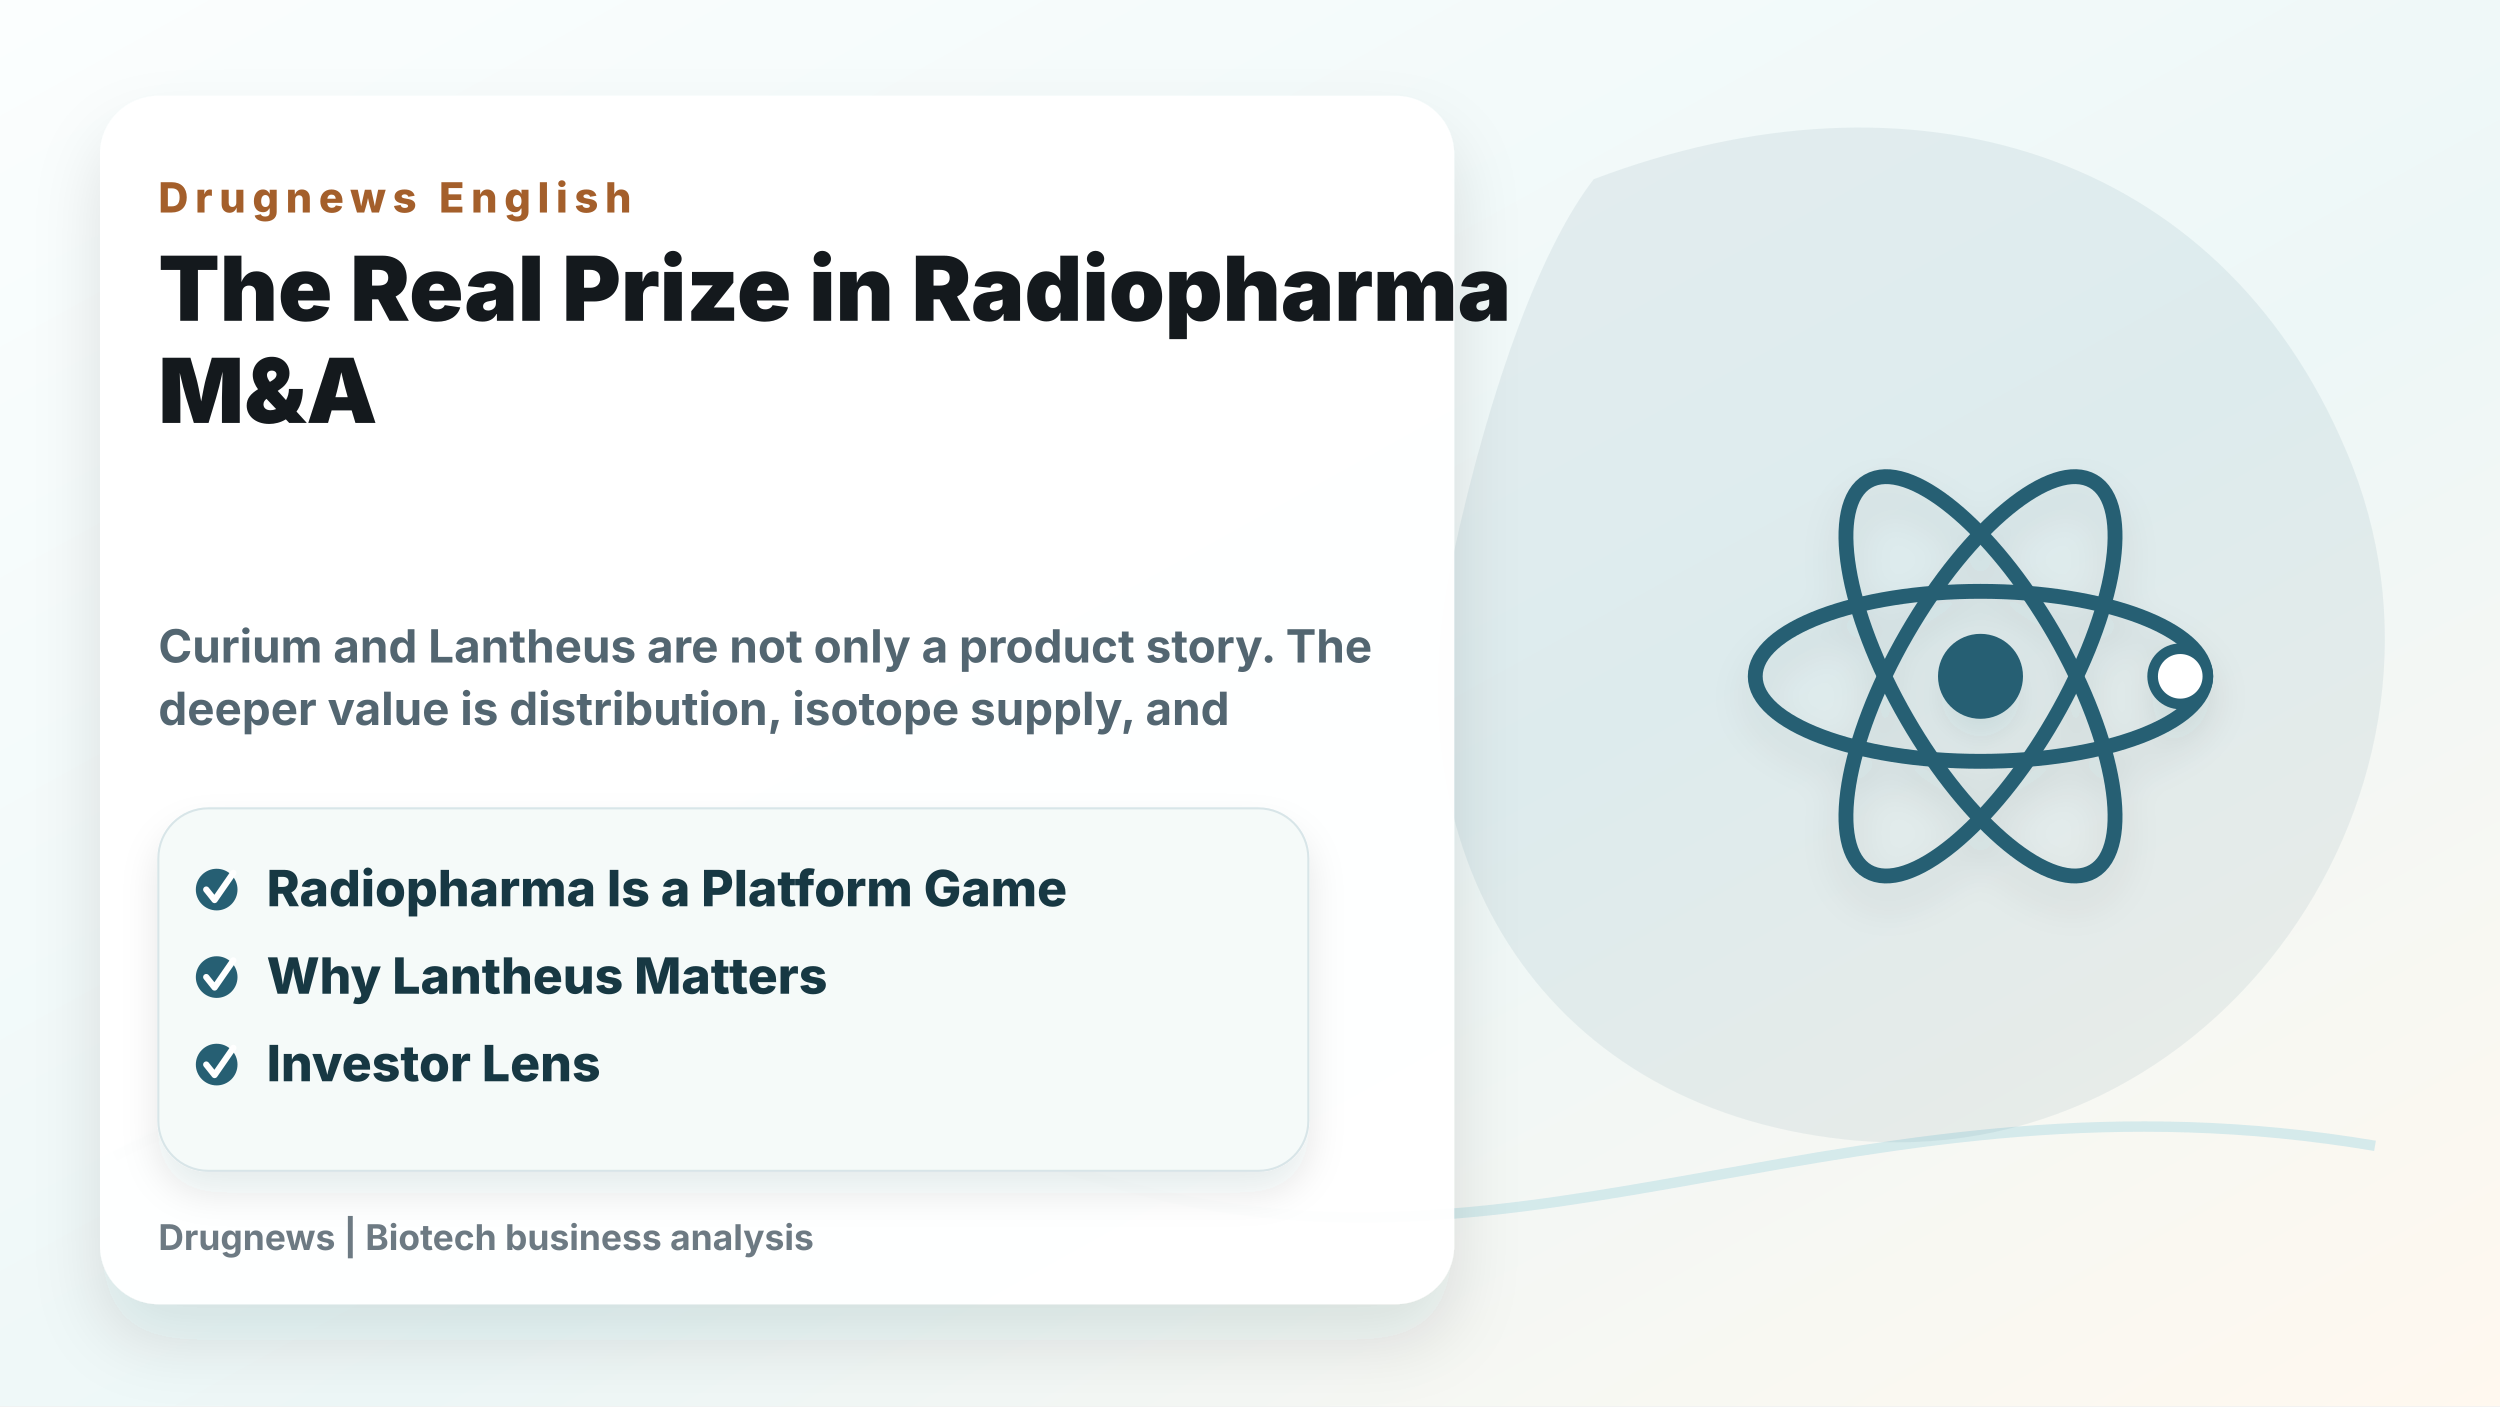
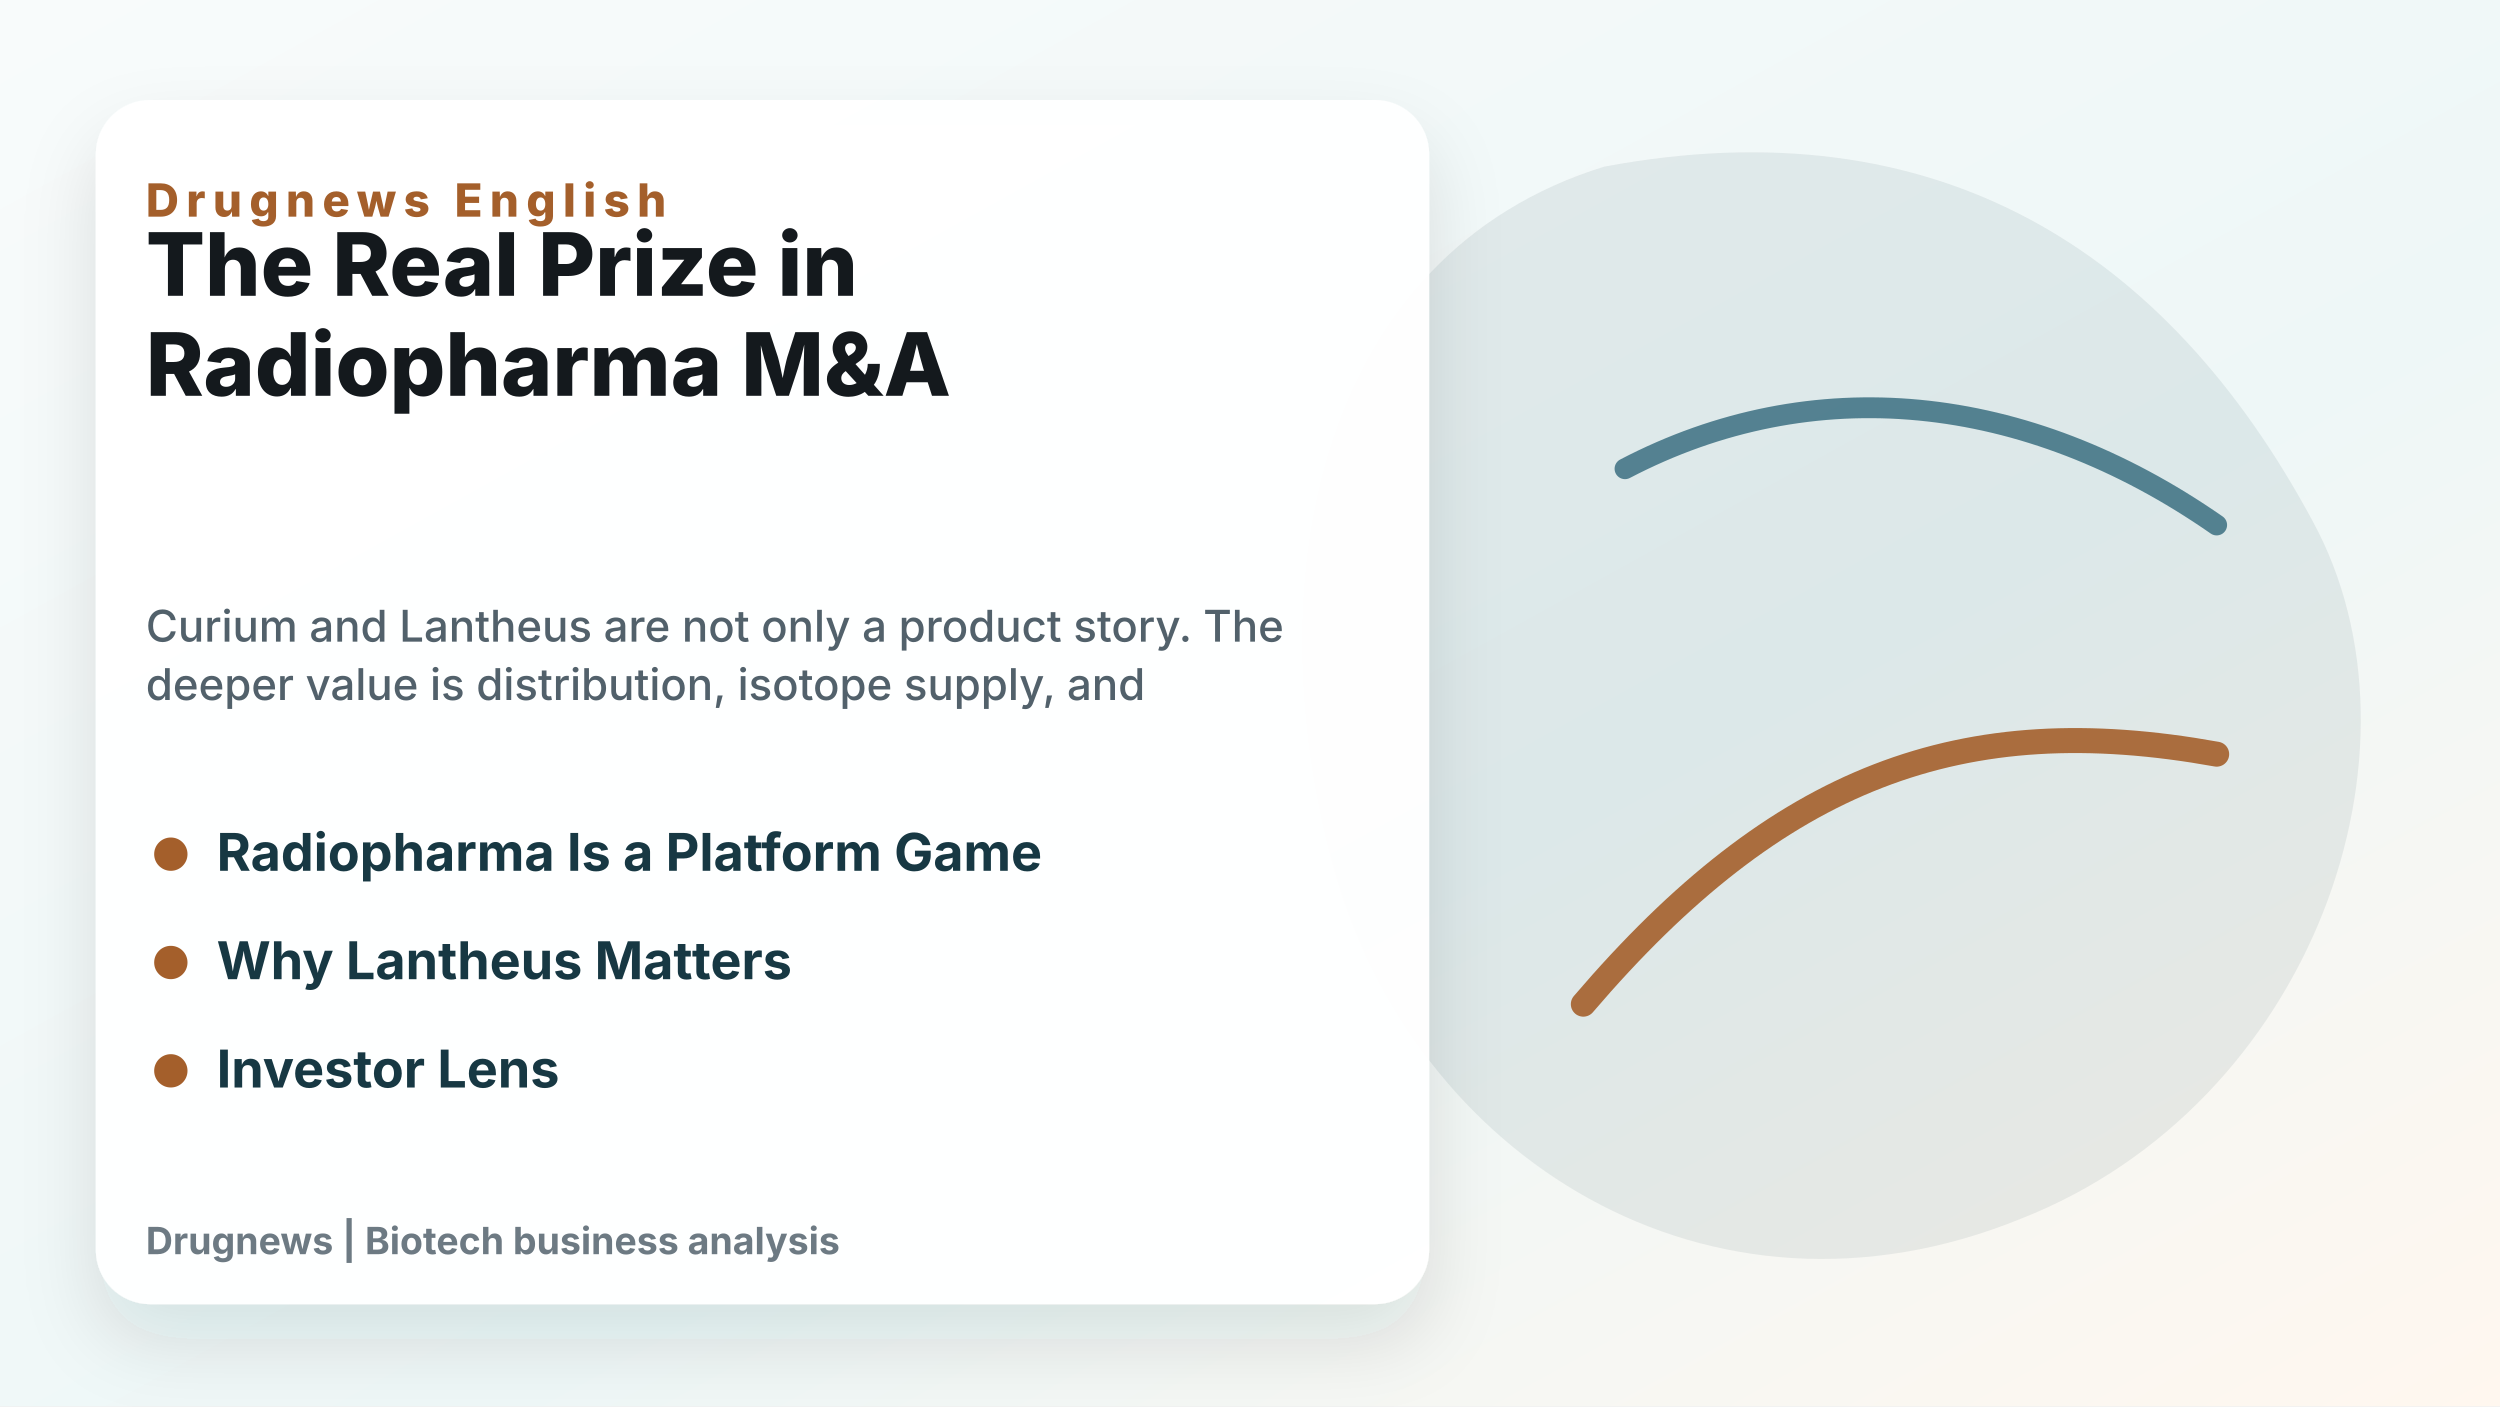
<svg xmlns="http://www.w3.org/2000/svg" width="1200" height="675" viewBox="0 0 1200 675" role="img" aria-label="The Real Prize in Radiopharma M&amp;A">
  <defs>
    <linearGradient id="bg" x1="0" y1="0" x2="1" y2="1">
-       <stop offset="0%" stop-color="#fbfefe" />
-       <stop offset="58%" stop-color="#edf7f7" />
-       <stop offset="100%" stop-color="#fff8ef" />
+       <stop offset="0%" stop-color="#f8fbfb" />
+       <stop offset="60%" stop-color="#eef7f7" />
+       <stop offset="100%" stop-color="#fff7ef" />
    </linearGradient>
    <filter id="shadow" x="-20%" y="-20%" width="140%" height="140%">
-       <feDropShadow dx="0" dy="18" stdDeviation="16" flood-color="#12313c" flood-opacity="0.12" />
-     </filter>
-     <filter id="soft" x="-20%" y="-20%" width="140%" height="140%">
-       <feDropShadow dx="0" dy="10" stdDeviation="9" flood-color="#12313c" flood-opacity="0.10" />
+       <feDropShadow dx="0" dy="18" stdDeviation="18" flood-color="#12313c" flood-opacity="0.12" />
    </filter>
  </defs>
  <style>
-     .label{font:800 20px Inter,Arial,sans-serif;letter-spacing:.16em;text-transform:uppercase;fill:#a45f2b}
-     .title{font:850 43px Inter,Arial,sans-serif;fill:#14191d}
-     .subtitle{font:650 22px Inter,Arial,sans-serif;fill:#536671}
-     .point{font:800 24px Inter,Arial,sans-serif;fill:#173843}
-     .small{font:750 17px Inter,Arial,sans-serif;fill:#6d7a83}
+     .label{font:800 22px Inter,Arial,sans-serif;letter-spacing:.16em;text-transform:uppercase;fill:#a45f2b}
+     .title{font:800 42px Inter,Arial,sans-serif;fill:#14191d}
+     .subtitle{font:500 21px Inter,Arial,sans-serif;fill:#52616b}
+     .point{font:750 25px Inter,Arial,sans-serif;fill:#173843}
+     .small{font:700 18px Inter,Arial,sans-serif;fill:#6d7a83}
  </style>
  <rect width="1200" height="675" fill="url(#bg)" />
-   <path d="M55 555 C237 464 382 524 535 568 C734 626 891 508 1140 550" fill="none" stroke="#cfe7ea" stroke-width="5" opacity=".85" />
-   <path d="M765 86 C918 28 1065 72 1126 216 C1195 376 1064 566 886 547 C736 531 667 405 697 269 C716 181 741 117 765 86Z" fill="#265f73" opacity=".08" />
+   <path d="M770 80 C930 50 1040 120 1110 250 C1170 360 1110 530 970 585 C820 646 678 555 640 416 C602 276 634 122 770 80Z" fill="#12313c" opacity="0.08" />
+   <path d="M760 482 C854 372 942 340 1064 362" fill="none" stroke="#a45f2b" stroke-width="12" stroke-linecap="round" opacity=".9" />
+   <path d="M780 225 C870 178 972 188 1064 252" fill="none" stroke="#265f73" stroke-width="10" stroke-linecap="round" opacity=".75" />
  <g filter="url(#shadow)">
-     <rect x="48" y="46" width="650" height="580" rx="28" fill="#fff" opacity=".96" />
+     <rect x="46" y="48" width="640" height="578" rx="26" fill="#fff" opacity=".95" />
  </g>
-   <text x="76" y="102" class="label">Drugnews English</text>
-   <text x="76" y="154" class="title" text-anchor="start">The Real Prize in Radiopharma</text>
-   <text x="76" y="203" class="title" text-anchor="start">M&amp;A</text>
-   <text x="76" y="318" class="subtitle" text-anchor="start">Curium and Lantheus are not only a product story. The</text>
-   <text x="76" y="348" class="subtitle" text-anchor="start">deeper value is distribution, isotope supply, and</text>
-   <g filter="url(#soft)">
-     <rect x="76" y="388" width="552" height="174" rx="24" fill="#f5faf9" stroke="#d8e5e8" />
+   <text x="70" y="104" class="label">Drugnews English</text>
+   <text x="70" y="142" class="title">The Real Prize in</text>
+   <text x="70" y="190" class="title">Radiopharma M&amp;A</text>
+   <text x="70" y="308" class="subtitle">Curium and Lantheus are not only a product story. The</text>
+   <text x="70" y="336" class="subtitle">deeper value is distribution, isotope supply, and</text>
+   <g>
+     <circle cx="82" cy="410" r="8" fill="#a45f2b" />
+     <text x="104" y="418" class="point">Radiopharma Is a Platform Game</text>
  </g>
  <g>
-     <circle cx="104" cy="427" r="10" fill="#265f73" />
-     <path d="M99 427 l4 5 l9 -13" fill="none" stroke="#fff" stroke-width="3" stroke-linecap="round" stroke-linejoin="round" />
-     <text x="128" y="435" class="point">Radiopharma Is a Platform Game</text>
+     <circle cx="82" cy="462" r="8" fill="#a45f2b" />
+     <text x="104" y="470" class="point">Why Lantheus Matters</text>
  </g>
  <g>
-     <circle cx="104" cy="469" r="10" fill="#265f73" />
-     <path d="M99 469 l4 5 l9 -13" fill="none" stroke="#fff" stroke-width="3" stroke-linecap="round" stroke-linejoin="round" />
-     <text x="128" y="477" class="point">Why Lantheus Matters</text>
+     <circle cx="82" cy="514" r="8" fill="#a45f2b" />
+     <text x="104" y="522" class="point">Investor Lens</text>
  </g>
-   <g>
-     <circle cx="104" cy="511" r="10" fill="#265f73" />
-     <path d="M99 511 l4 5 l9 -13" fill="none" stroke="#fff" stroke-width="3" stroke-linecap="round" stroke-linejoin="round" />
-     <text x="128" y="519" class="point">Investor Lens</text>
-   </g>
-   <text x="76" y="600" class="small">Drugnews | Biotech business analysis</text>
-   <g filter="url(#soft)">
-     <g transform="translate(816 190) scale(1.02)">
-       <circle cx="132" cy="132" r="20" fill="#265f73" />
-       <ellipse cx="132" cy="132" rx="106" ry="40" fill="none" stroke="#265f73" stroke-width="7" />
-       <ellipse cx="132" cy="132" rx="106" ry="40" fill="none" stroke="#265f73" stroke-width="7" transform="rotate(60 132 132)" />
-       <ellipse cx="132" cy="132" rx="106" ry="40" fill="none" stroke="#265f73" stroke-width="7" transform="rotate(-60 132 132)" />
-       <circle cx="226" cy="132" r="13" fill="#fff" stroke="#265f73" stroke-width="5" />
-     </g>
-   </g>
+   <text x="70" y="602" class="small">Drugnews | Biotech business analysis</text>
</svg>
